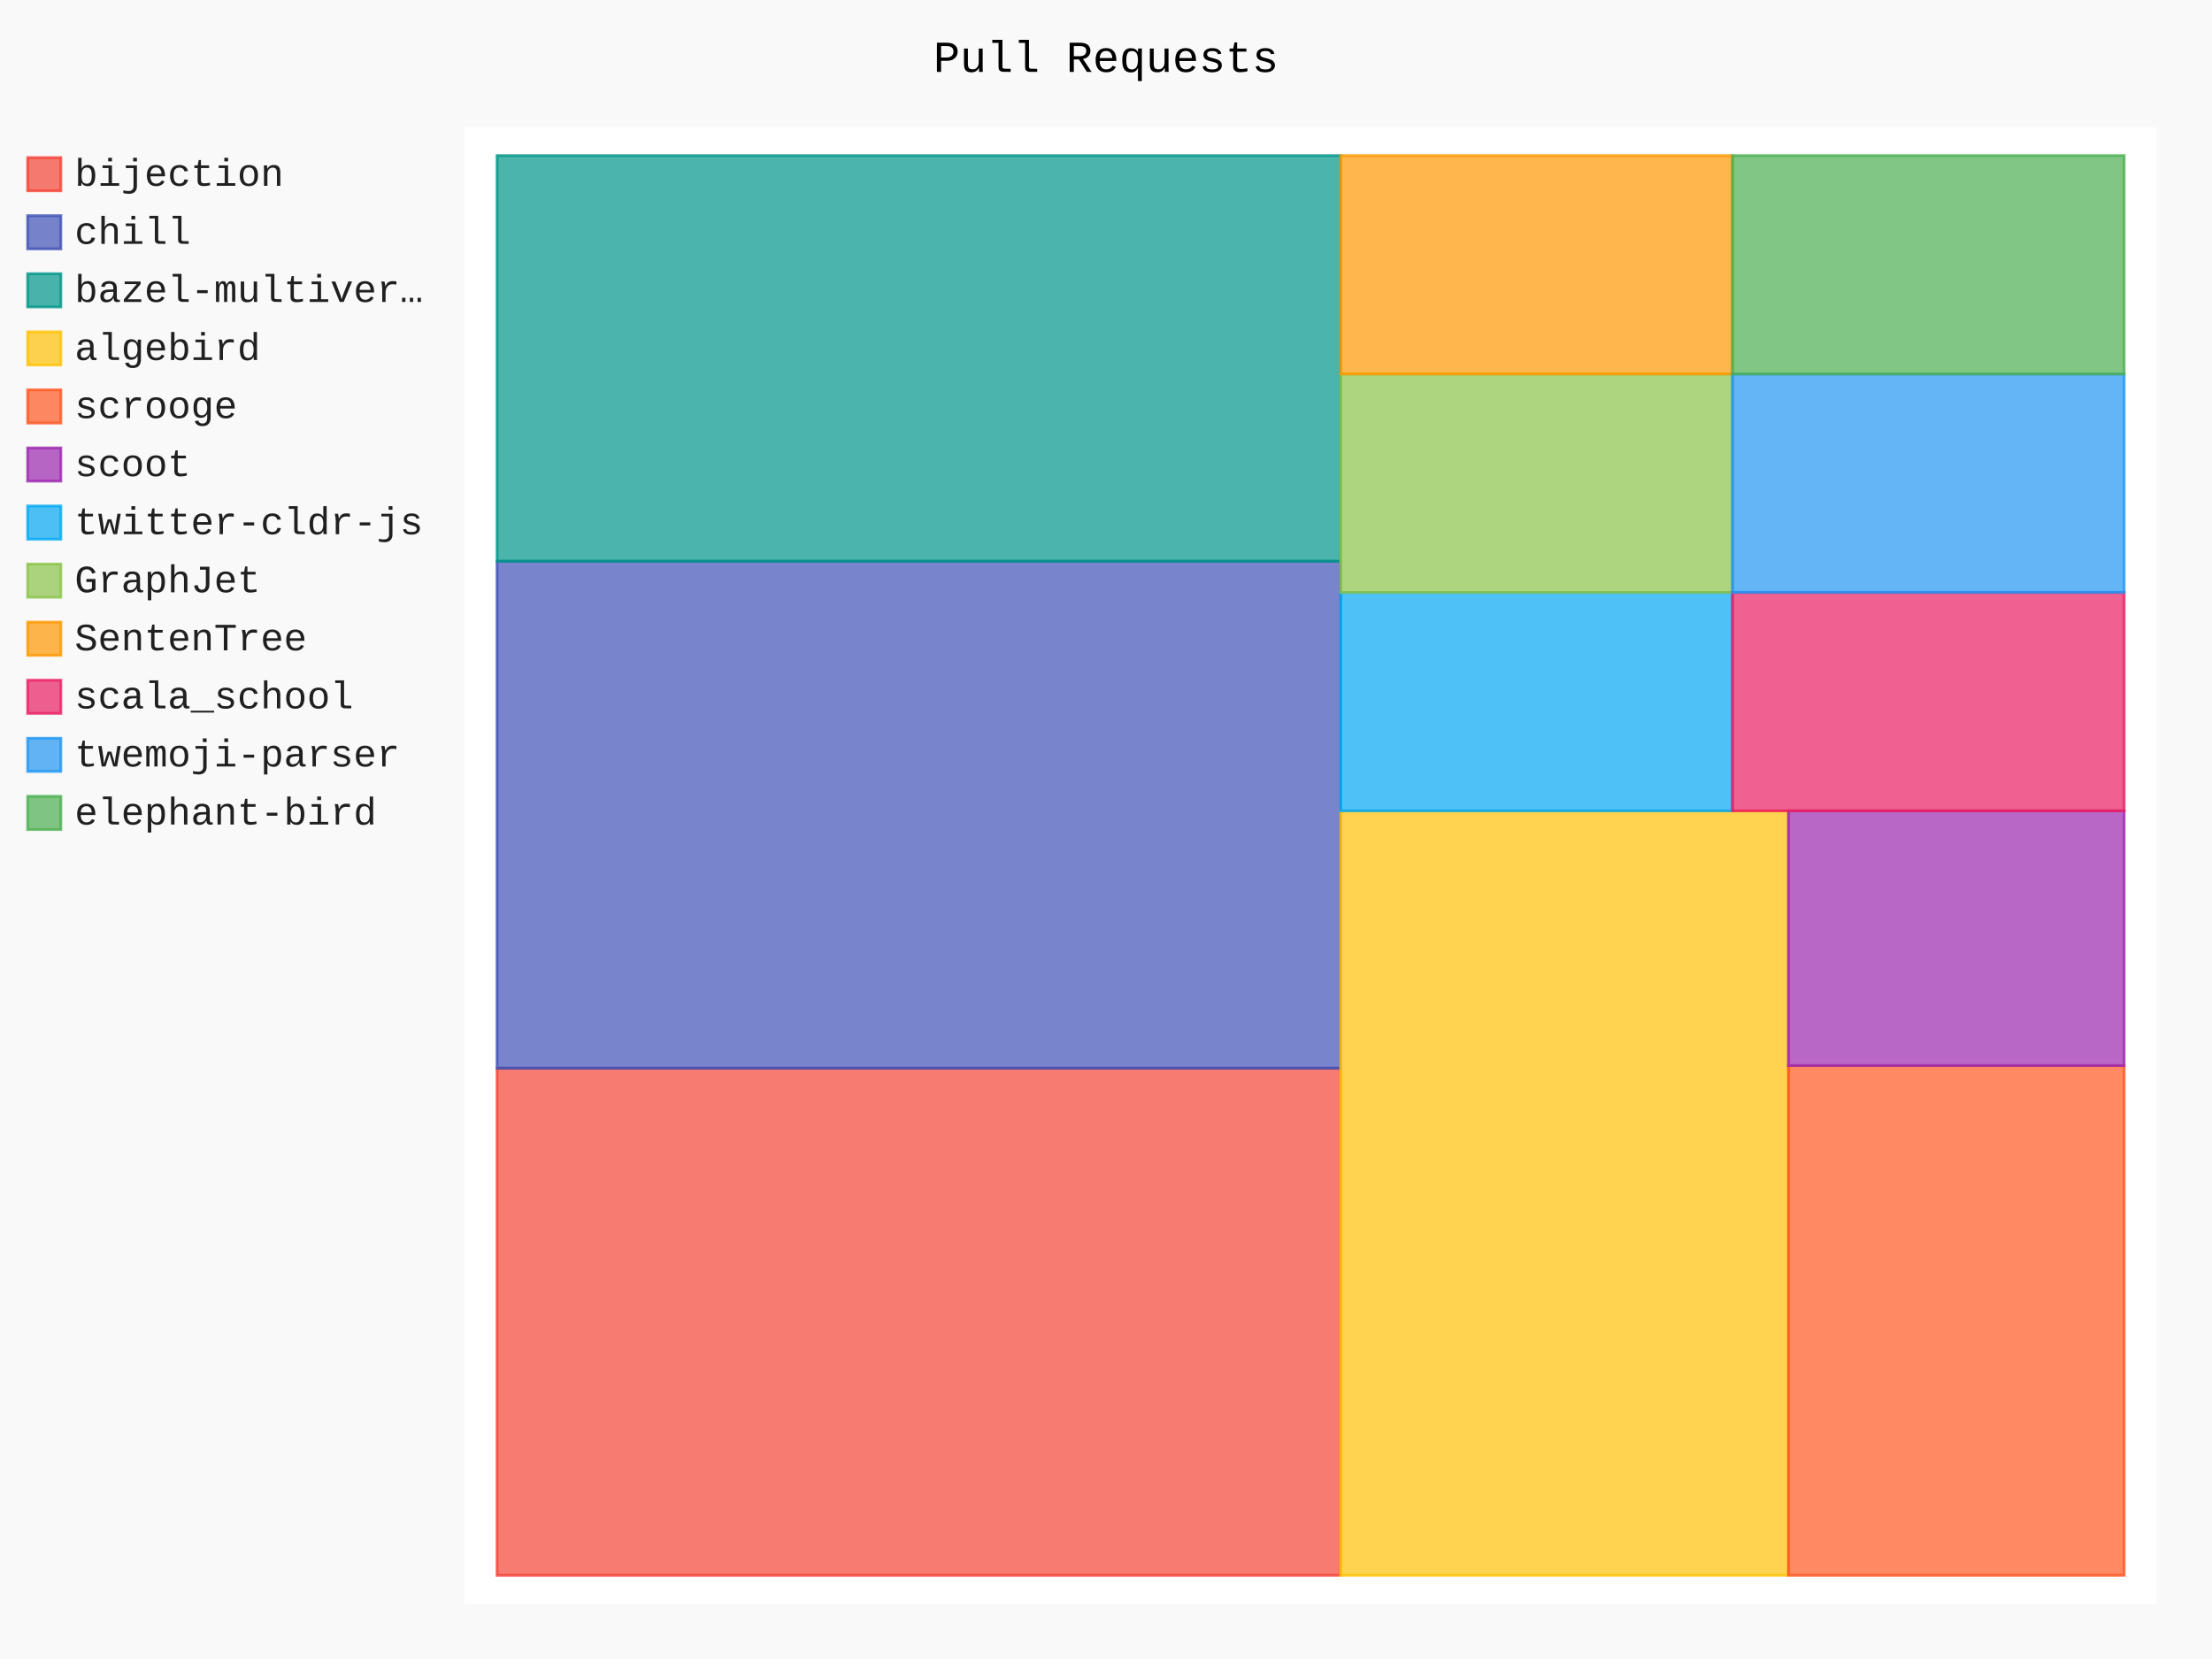
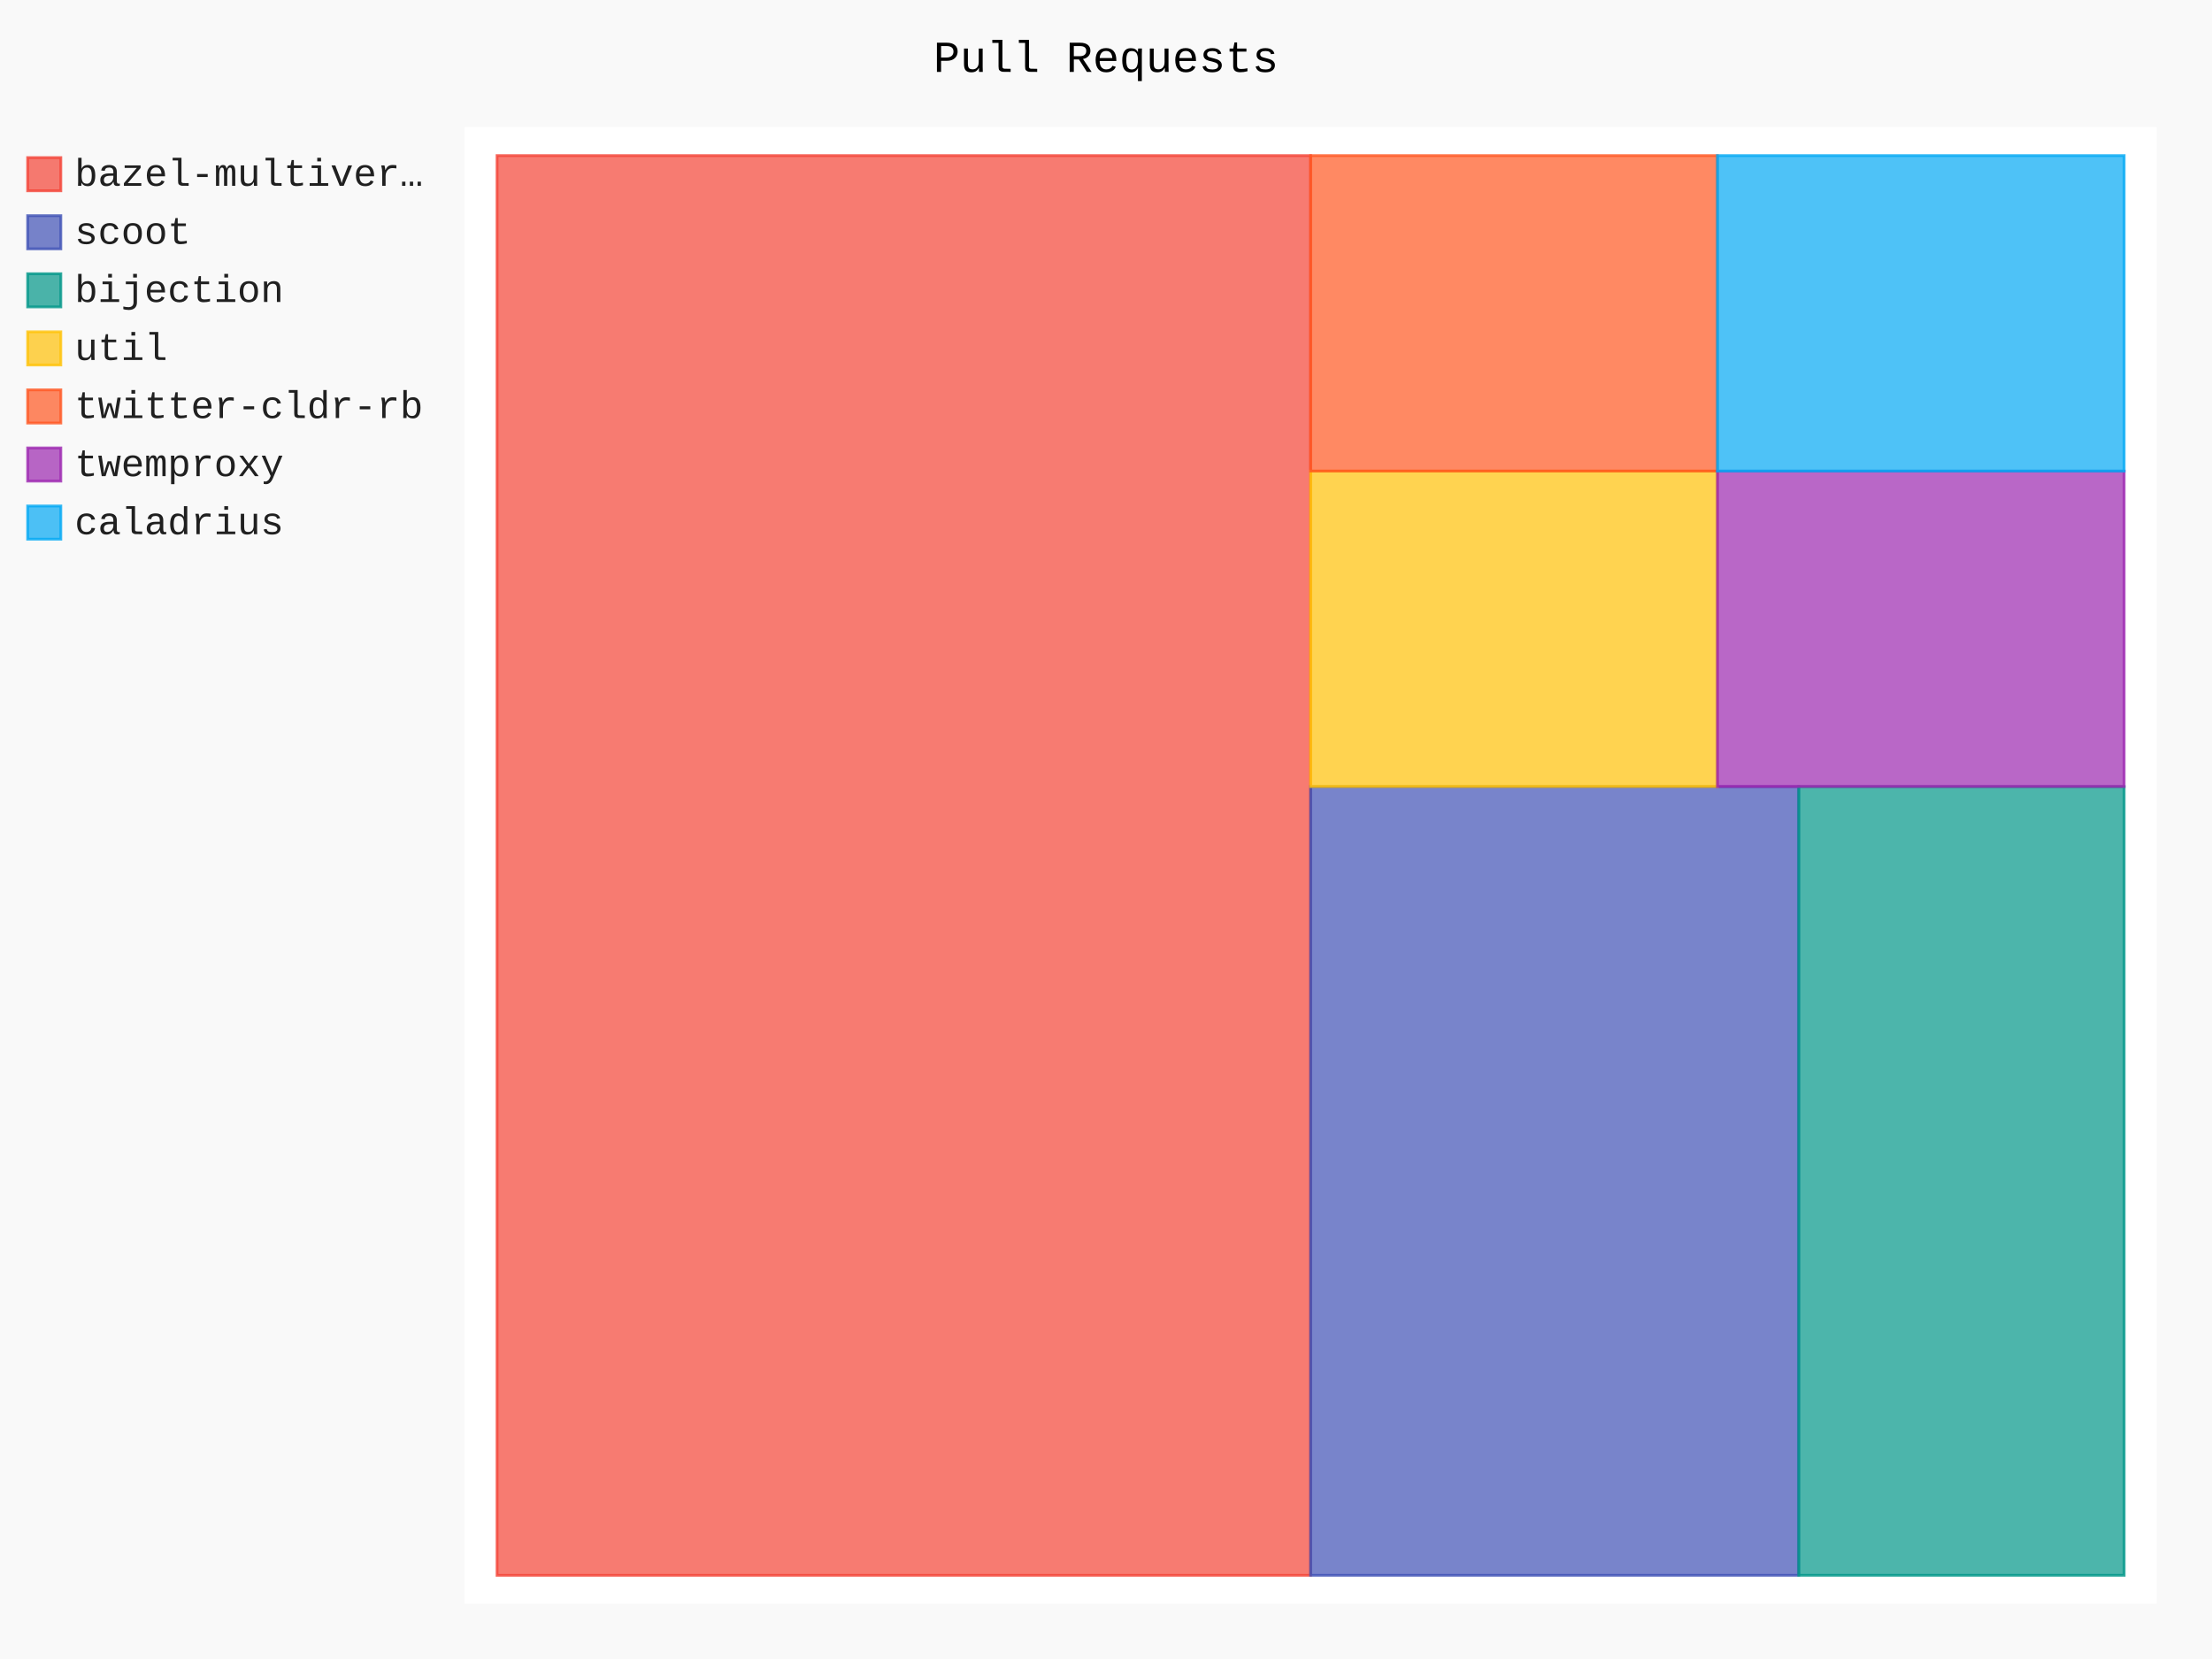
- <svg xmlns="http://www.w3.org/2000/svg" id="chart-61bca66d-481b-4179-ab4b-0b9936a46434" class="pygal-chart" viewBox="0 0 800 600">
+ <svg xmlns="http://www.w3.org/2000/svg" id="chart-e4c41737-59e2-4a7a-8393-fb3c4416b92d" class="pygal-chart" viewBox="0 0 800 600">
  <defs>
-     <style type="text/css">#chart-61bca66d-481b-4179-ab4b-0b9936a46434{-webkit-user-select:none;-webkit-font-smoothing:antialiased;font-family:Consolas,"Liberation Mono",Menlo,Courier,monospace}#chart-61bca66d-481b-4179-ab4b-0b9936a46434 .title{font-family:Consolas,"Liberation Mono",Menlo,Courier,monospace;font-size:16px}#chart-61bca66d-481b-4179-ab4b-0b9936a46434 .legends .legend text{font-family:Consolas,"Liberation Mono",Menlo,Courier,monospace;font-size:14px}#chart-61bca66d-481b-4179-ab4b-0b9936a46434 .axis text{font-family:Consolas,"Liberation Mono",Menlo,Courier,monospace;font-size:10px}#chart-61bca66d-481b-4179-ab4b-0b9936a46434 .axis text.major{font-family:Consolas,"Liberation Mono",Menlo,Courier,monospace;font-size:10px}#chart-61bca66d-481b-4179-ab4b-0b9936a46434 .text-overlay text.value{font-family:Consolas,"Liberation Mono",Menlo,Courier,monospace;font-size:16px}#chart-61bca66d-481b-4179-ab4b-0b9936a46434 .text-overlay text.label{font-family:Consolas,"Liberation Mono",Menlo,Courier,monospace;font-size:10px}#chart-61bca66d-481b-4179-ab4b-0b9936a46434 .tooltip{font-family:Consolas,"Liberation Mono",Menlo,Courier,monospace;font-size:14px}#chart-61bca66d-481b-4179-ab4b-0b9936a46434 text.no_data{font-family:Consolas,"Liberation Mono",Menlo,Courier,monospace;font-size:64px}
- #chart-61bca66d-481b-4179-ab4b-0b9936a46434{background-color:rgba(249,249,249,1)}#chart-61bca66d-481b-4179-ab4b-0b9936a46434 path,#chart-61bca66d-481b-4179-ab4b-0b9936a46434 line,#chart-61bca66d-481b-4179-ab4b-0b9936a46434 rect,#chart-61bca66d-481b-4179-ab4b-0b9936a46434 circle{-webkit-transition:150ms;-moz-transition:150ms;transition:150ms}#chart-61bca66d-481b-4179-ab4b-0b9936a46434 .graph &gt; .background{fill:rgba(249,249,249,1)}#chart-61bca66d-481b-4179-ab4b-0b9936a46434 .plot &gt; .background{fill:rgba(255,255,255,1)}#chart-61bca66d-481b-4179-ab4b-0b9936a46434 .graph{fill:rgba(0,0,0,.87)}#chart-61bca66d-481b-4179-ab4b-0b9936a46434 text.no_data{fill:rgba(0,0,0,1)}#chart-61bca66d-481b-4179-ab4b-0b9936a46434 .title{fill:rgba(0,0,0,1)}#chart-61bca66d-481b-4179-ab4b-0b9936a46434 .legends .legend text{fill:rgba(0,0,0,.87)}#chart-61bca66d-481b-4179-ab4b-0b9936a46434 .legends .legend:hover text{fill:rgba(0,0,0,1)}#chart-61bca66d-481b-4179-ab4b-0b9936a46434 .axis .line{stroke:rgba(0,0,0,1)}#chart-61bca66d-481b-4179-ab4b-0b9936a46434 .axis .guide.line{stroke:rgba(0,0,0,.54)}#chart-61bca66d-481b-4179-ab4b-0b9936a46434 .axis .major.line{stroke:rgba(0,0,0,.87)}#chart-61bca66d-481b-4179-ab4b-0b9936a46434 .axis text.major{fill:rgba(0,0,0,1)}#chart-61bca66d-481b-4179-ab4b-0b9936a46434 .axis.y .guides:hover .guide.line,#chart-61bca66d-481b-4179-ab4b-0b9936a46434 .line-graph .axis.x .guides:hover .guide.line,#chart-61bca66d-481b-4179-ab4b-0b9936a46434 .stackedline-graph .axis.x .guides:hover .guide.line,#chart-61bca66d-481b-4179-ab4b-0b9936a46434 .xy-graph .axis.x .guides:hover .guide.line{stroke:rgba(0,0,0,1)}#chart-61bca66d-481b-4179-ab4b-0b9936a46434 .axis .guides:hover text{fill:rgba(0,0,0,1)}#chart-61bca66d-481b-4179-ab4b-0b9936a46434 .reactive{fill-opacity:.7;stroke-opacity:.8}#chart-61bca66d-481b-4179-ab4b-0b9936a46434 .ci{stroke:rgba(0,0,0,.87)}#chart-61bca66d-481b-4179-ab4b-0b9936a46434 .reactive.active,#chart-61bca66d-481b-4179-ab4b-0b9936a46434 .active .reactive{fill-opacity:.8;stroke-opacity:.9;stroke-width:4}#chart-61bca66d-481b-4179-ab4b-0b9936a46434 .ci .reactive.active{stroke-width:1.5}#chart-61bca66d-481b-4179-ab4b-0b9936a46434 .series text{fill:rgba(0,0,0,1)}#chart-61bca66d-481b-4179-ab4b-0b9936a46434 .tooltip rect{fill:rgba(255,255,255,1);stroke:rgba(0,0,0,1);-webkit-transition:opacity 150ms;-moz-transition:opacity 150ms;transition:opacity 150ms}#chart-61bca66d-481b-4179-ab4b-0b9936a46434 .tooltip .label{fill:rgba(0,0,0,.87)}#chart-61bca66d-481b-4179-ab4b-0b9936a46434 .tooltip .label{fill:rgba(0,0,0,.87)}#chart-61bca66d-481b-4179-ab4b-0b9936a46434 .tooltip .legend{font-size:.8em;fill:rgba(0,0,0,.54)}#chart-61bca66d-481b-4179-ab4b-0b9936a46434 .tooltip .x_label{font-size:.6em;fill:rgba(0,0,0,1)}#chart-61bca66d-481b-4179-ab4b-0b9936a46434 .tooltip .xlink{font-size:.5em;text-decoration:underline}#chart-61bca66d-481b-4179-ab4b-0b9936a46434 .tooltip .value{font-size:1.5em}#chart-61bca66d-481b-4179-ab4b-0b9936a46434 .bound{font-size:.5em}#chart-61bca66d-481b-4179-ab4b-0b9936a46434 .max-value{font-size:.75em;fill:rgba(0,0,0,.54)}#chart-61bca66d-481b-4179-ab4b-0b9936a46434 .map-element{fill:rgba(255,255,255,1);stroke:rgba(0,0,0,.54) !important}#chart-61bca66d-481b-4179-ab4b-0b9936a46434 .map-element .reactive{fill-opacity:inherit;stroke-opacity:inherit}#chart-61bca66d-481b-4179-ab4b-0b9936a46434 .color-0,#chart-61bca66d-481b-4179-ab4b-0b9936a46434 .color-0 a:visited{stroke:#F44336;fill:#F44336}#chart-61bca66d-481b-4179-ab4b-0b9936a46434 .color-1,#chart-61bca66d-481b-4179-ab4b-0b9936a46434 .color-1 a:visited{stroke:#3F51B5;fill:#3F51B5}#chart-61bca66d-481b-4179-ab4b-0b9936a46434 .color-2,#chart-61bca66d-481b-4179-ab4b-0b9936a46434 .color-2 a:visited{stroke:#009688;fill:#009688}#chart-61bca66d-481b-4179-ab4b-0b9936a46434 .color-3,#chart-61bca66d-481b-4179-ab4b-0b9936a46434 .color-3 a:visited{stroke:#FFC107;fill:#FFC107}#chart-61bca66d-481b-4179-ab4b-0b9936a46434 .color-4,#chart-61bca66d-481b-4179-ab4b-0b9936a46434 .color-4 a:visited{stroke:#FF5722;fill:#FF5722}#chart-61bca66d-481b-4179-ab4b-0b9936a46434 .color-5,#chart-61bca66d-481b-4179-ab4b-0b9936a46434 .color-5 a:visited{stroke:#9C27B0;fill:#9C27B0}#chart-61bca66d-481b-4179-ab4b-0b9936a46434 .color-6,#chart-61bca66d-481b-4179-ab4b-0b9936a46434 .color-6 a:visited{stroke:#03A9F4;fill:#03A9F4}#chart-61bca66d-481b-4179-ab4b-0b9936a46434 .color-7,#chart-61bca66d-481b-4179-ab4b-0b9936a46434 .color-7 a:visited{stroke:#8BC34A;fill:#8BC34A}#chart-61bca66d-481b-4179-ab4b-0b9936a46434 .color-8,#chart-61bca66d-481b-4179-ab4b-0b9936a46434 .color-8 a:visited{stroke:#FF9800;fill:#FF9800}#chart-61bca66d-481b-4179-ab4b-0b9936a46434 .color-9,#chart-61bca66d-481b-4179-ab4b-0b9936a46434 .color-9 a:visited{stroke:#E91E63;fill:#E91E63}#chart-61bca66d-481b-4179-ab4b-0b9936a46434 .color-10,#chart-61bca66d-481b-4179-ab4b-0b9936a46434 .color-10 a:visited{stroke:#2196F3;fill:#2196F3}#chart-61bca66d-481b-4179-ab4b-0b9936a46434 .color-11,#chart-61bca66d-481b-4179-ab4b-0b9936a46434 .color-11 a:visited{stroke:#4CAF50;fill:#4CAF50}#chart-61bca66d-481b-4179-ab4b-0b9936a46434 .text-overlay .color-0 text{fill:black}#chart-61bca66d-481b-4179-ab4b-0b9936a46434 .text-overlay .color-1 text{fill:black}#chart-61bca66d-481b-4179-ab4b-0b9936a46434 .text-overlay .color-2 text{fill:black}#chart-61bca66d-481b-4179-ab4b-0b9936a46434 .text-overlay .color-3 text{fill:black}#chart-61bca66d-481b-4179-ab4b-0b9936a46434 .text-overlay .color-4 text{fill:black}#chart-61bca66d-481b-4179-ab4b-0b9936a46434 .text-overlay .color-5 text{fill:black}#chart-61bca66d-481b-4179-ab4b-0b9936a46434 .text-overlay .color-6 text{fill:black}#chart-61bca66d-481b-4179-ab4b-0b9936a46434 .text-overlay .color-7 text{fill:black}#chart-61bca66d-481b-4179-ab4b-0b9936a46434 .text-overlay .color-8 text{fill:black}#chart-61bca66d-481b-4179-ab4b-0b9936a46434 .text-overlay .color-9 text{fill:black}#chart-61bca66d-481b-4179-ab4b-0b9936a46434 .text-overlay .color-10 text{fill:black}#chart-61bca66d-481b-4179-ab4b-0b9936a46434 .text-overlay .color-11 text{fill:black}
- #chart-61bca66d-481b-4179-ab4b-0b9936a46434 text.no_data{text-anchor:middle}#chart-61bca66d-481b-4179-ab4b-0b9936a46434 .guide.line{fill:none}#chart-61bca66d-481b-4179-ab4b-0b9936a46434 .centered{text-anchor:middle}#chart-61bca66d-481b-4179-ab4b-0b9936a46434 .title{text-anchor:middle}#chart-61bca66d-481b-4179-ab4b-0b9936a46434 .legends .legend text{fill-opacity:1}#chart-61bca66d-481b-4179-ab4b-0b9936a46434 .axis.x text{text-anchor:middle}#chart-61bca66d-481b-4179-ab4b-0b9936a46434 .axis.x:not(.web) text[transform]{text-anchor:start}#chart-61bca66d-481b-4179-ab4b-0b9936a46434 .axis.x:not(.web) text[transform].backwards{text-anchor:end}#chart-61bca66d-481b-4179-ab4b-0b9936a46434 .axis.y text{text-anchor:end}#chart-61bca66d-481b-4179-ab4b-0b9936a46434 .axis.y text[transform].backwards{text-anchor:start}#chart-61bca66d-481b-4179-ab4b-0b9936a46434 .axis.y2 text{text-anchor:start}#chart-61bca66d-481b-4179-ab4b-0b9936a46434 .axis.y2 text[transform].backwards{text-anchor:end}#chart-61bca66d-481b-4179-ab4b-0b9936a46434 .axis .guide.line{stroke-dasharray:4,4}#chart-61bca66d-481b-4179-ab4b-0b9936a46434 .axis .major.guide.line{stroke-dasharray:6,6}#chart-61bca66d-481b-4179-ab4b-0b9936a46434 .horizontal .axis.y .guide.line,#chart-61bca66d-481b-4179-ab4b-0b9936a46434 .horizontal .axis.y2 .guide.line,#chart-61bca66d-481b-4179-ab4b-0b9936a46434 .vertical .axis.x .guide.line{opacity:0}#chart-61bca66d-481b-4179-ab4b-0b9936a46434 .horizontal .axis.always_show .guide.line,#chart-61bca66d-481b-4179-ab4b-0b9936a46434 .vertical .axis.always_show .guide.line{opacity:1 !important}#chart-61bca66d-481b-4179-ab4b-0b9936a46434 .axis.y .guides:hover .guide.line,#chart-61bca66d-481b-4179-ab4b-0b9936a46434 .axis.y2 .guides:hover .guide.line,#chart-61bca66d-481b-4179-ab4b-0b9936a46434 .axis.x .guides:hover .guide.line{opacity:1}#chart-61bca66d-481b-4179-ab4b-0b9936a46434 .axis .guides:hover text{opacity:1}#chart-61bca66d-481b-4179-ab4b-0b9936a46434 .nofill{fill:none}#chart-61bca66d-481b-4179-ab4b-0b9936a46434 .subtle-fill{fill-opacity:.2}#chart-61bca66d-481b-4179-ab4b-0b9936a46434 .dot{stroke-width:1px;fill-opacity:1}#chart-61bca66d-481b-4179-ab4b-0b9936a46434 .dot.active{stroke-width:5px}#chart-61bca66d-481b-4179-ab4b-0b9936a46434 .dot.negative{fill:transparent}#chart-61bca66d-481b-4179-ab4b-0b9936a46434 text,#chart-61bca66d-481b-4179-ab4b-0b9936a46434 tspan{stroke:none !important}#chart-61bca66d-481b-4179-ab4b-0b9936a46434 .series text.active{opacity:1}#chart-61bca66d-481b-4179-ab4b-0b9936a46434 .tooltip rect{fill-opacity:.95;stroke-width:.5}#chart-61bca66d-481b-4179-ab4b-0b9936a46434 .tooltip text{fill-opacity:1}#chart-61bca66d-481b-4179-ab4b-0b9936a46434 .showable{visibility:hidden}#chart-61bca66d-481b-4179-ab4b-0b9936a46434 .showable.shown{visibility:visible}#chart-61bca66d-481b-4179-ab4b-0b9936a46434 .gauge-background{fill:rgba(229,229,229,1);stroke:none}#chart-61bca66d-481b-4179-ab4b-0b9936a46434 .bg-lines{stroke:rgba(249,249,249,1);stroke-width:2px}</style>
+     <style type="text/css">#chart-e4c41737-59e2-4a7a-8393-fb3c4416b92d{-webkit-user-select:none;-webkit-font-smoothing:antialiased;font-family:Consolas,"Liberation Mono",Menlo,Courier,monospace}#chart-e4c41737-59e2-4a7a-8393-fb3c4416b92d .title{font-family:Consolas,"Liberation Mono",Menlo,Courier,monospace;font-size:16px}#chart-e4c41737-59e2-4a7a-8393-fb3c4416b92d .legends .legend text{font-family:Consolas,"Liberation Mono",Menlo,Courier,monospace;font-size:14px}#chart-e4c41737-59e2-4a7a-8393-fb3c4416b92d .axis text{font-family:Consolas,"Liberation Mono",Menlo,Courier,monospace;font-size:10px}#chart-e4c41737-59e2-4a7a-8393-fb3c4416b92d .axis text.major{font-family:Consolas,"Liberation Mono",Menlo,Courier,monospace;font-size:10px}#chart-e4c41737-59e2-4a7a-8393-fb3c4416b92d .text-overlay text.value{font-family:Consolas,"Liberation Mono",Menlo,Courier,monospace;font-size:16px}#chart-e4c41737-59e2-4a7a-8393-fb3c4416b92d .text-overlay text.label{font-family:Consolas,"Liberation Mono",Menlo,Courier,monospace;font-size:10px}#chart-e4c41737-59e2-4a7a-8393-fb3c4416b92d .tooltip{font-family:Consolas,"Liberation Mono",Menlo,Courier,monospace;font-size:14px}#chart-e4c41737-59e2-4a7a-8393-fb3c4416b92d text.no_data{font-family:Consolas,"Liberation Mono",Menlo,Courier,monospace;font-size:64px}
+ #chart-e4c41737-59e2-4a7a-8393-fb3c4416b92d{background-color:rgba(249,249,249,1)}#chart-e4c41737-59e2-4a7a-8393-fb3c4416b92d path,#chart-e4c41737-59e2-4a7a-8393-fb3c4416b92d line,#chart-e4c41737-59e2-4a7a-8393-fb3c4416b92d rect,#chart-e4c41737-59e2-4a7a-8393-fb3c4416b92d circle{-webkit-transition:150ms;-moz-transition:150ms;transition:150ms}#chart-e4c41737-59e2-4a7a-8393-fb3c4416b92d .graph &gt; .background{fill:rgba(249,249,249,1)}#chart-e4c41737-59e2-4a7a-8393-fb3c4416b92d .plot &gt; .background{fill:rgba(255,255,255,1)}#chart-e4c41737-59e2-4a7a-8393-fb3c4416b92d .graph{fill:rgba(0,0,0,.87)}#chart-e4c41737-59e2-4a7a-8393-fb3c4416b92d text.no_data{fill:rgba(0,0,0,1)}#chart-e4c41737-59e2-4a7a-8393-fb3c4416b92d .title{fill:rgba(0,0,0,1)}#chart-e4c41737-59e2-4a7a-8393-fb3c4416b92d .legends .legend text{fill:rgba(0,0,0,.87)}#chart-e4c41737-59e2-4a7a-8393-fb3c4416b92d .legends .legend:hover text{fill:rgba(0,0,0,1)}#chart-e4c41737-59e2-4a7a-8393-fb3c4416b92d .axis .line{stroke:rgba(0,0,0,1)}#chart-e4c41737-59e2-4a7a-8393-fb3c4416b92d .axis .guide.line{stroke:rgba(0,0,0,.54)}#chart-e4c41737-59e2-4a7a-8393-fb3c4416b92d .axis .major.line{stroke:rgba(0,0,0,.87)}#chart-e4c41737-59e2-4a7a-8393-fb3c4416b92d .axis text.major{fill:rgba(0,0,0,1)}#chart-e4c41737-59e2-4a7a-8393-fb3c4416b92d .axis.y .guides:hover .guide.line,#chart-e4c41737-59e2-4a7a-8393-fb3c4416b92d .line-graph .axis.x .guides:hover .guide.line,#chart-e4c41737-59e2-4a7a-8393-fb3c4416b92d .stackedline-graph .axis.x .guides:hover .guide.line,#chart-e4c41737-59e2-4a7a-8393-fb3c4416b92d .xy-graph .axis.x .guides:hover .guide.line{stroke:rgba(0,0,0,1)}#chart-e4c41737-59e2-4a7a-8393-fb3c4416b92d .axis .guides:hover text{fill:rgba(0,0,0,1)}#chart-e4c41737-59e2-4a7a-8393-fb3c4416b92d .reactive{fill-opacity:.7;stroke-opacity:.8}#chart-e4c41737-59e2-4a7a-8393-fb3c4416b92d .ci{stroke:rgba(0,0,0,.87)}#chart-e4c41737-59e2-4a7a-8393-fb3c4416b92d .reactive.active,#chart-e4c41737-59e2-4a7a-8393-fb3c4416b92d .active .reactive{fill-opacity:.8;stroke-opacity:.9;stroke-width:4}#chart-e4c41737-59e2-4a7a-8393-fb3c4416b92d .ci .reactive.active{stroke-width:1.5}#chart-e4c41737-59e2-4a7a-8393-fb3c4416b92d .series text{fill:rgba(0,0,0,1)}#chart-e4c41737-59e2-4a7a-8393-fb3c4416b92d .tooltip rect{fill:rgba(255,255,255,1);stroke:rgba(0,0,0,1);-webkit-transition:opacity 150ms;-moz-transition:opacity 150ms;transition:opacity 150ms}#chart-e4c41737-59e2-4a7a-8393-fb3c4416b92d .tooltip .label{fill:rgba(0,0,0,.87)}#chart-e4c41737-59e2-4a7a-8393-fb3c4416b92d .tooltip .label{fill:rgba(0,0,0,.87)}#chart-e4c41737-59e2-4a7a-8393-fb3c4416b92d .tooltip .legend{font-size:.8em;fill:rgba(0,0,0,.54)}#chart-e4c41737-59e2-4a7a-8393-fb3c4416b92d .tooltip .x_label{font-size:.6em;fill:rgba(0,0,0,1)}#chart-e4c41737-59e2-4a7a-8393-fb3c4416b92d .tooltip .xlink{font-size:.5em;text-decoration:underline}#chart-e4c41737-59e2-4a7a-8393-fb3c4416b92d .tooltip .value{font-size:1.5em}#chart-e4c41737-59e2-4a7a-8393-fb3c4416b92d .bound{font-size:.5em}#chart-e4c41737-59e2-4a7a-8393-fb3c4416b92d .max-value{font-size:.75em;fill:rgba(0,0,0,.54)}#chart-e4c41737-59e2-4a7a-8393-fb3c4416b92d .map-element{fill:rgba(255,255,255,1);stroke:rgba(0,0,0,.54) !important}#chart-e4c41737-59e2-4a7a-8393-fb3c4416b92d .map-element .reactive{fill-opacity:inherit;stroke-opacity:inherit}#chart-e4c41737-59e2-4a7a-8393-fb3c4416b92d .color-0,#chart-e4c41737-59e2-4a7a-8393-fb3c4416b92d .color-0 a:visited{stroke:#F44336;fill:#F44336}#chart-e4c41737-59e2-4a7a-8393-fb3c4416b92d .color-1,#chart-e4c41737-59e2-4a7a-8393-fb3c4416b92d .color-1 a:visited{stroke:#3F51B5;fill:#3F51B5}#chart-e4c41737-59e2-4a7a-8393-fb3c4416b92d .color-2,#chart-e4c41737-59e2-4a7a-8393-fb3c4416b92d .color-2 a:visited{stroke:#009688;fill:#009688}#chart-e4c41737-59e2-4a7a-8393-fb3c4416b92d .color-3,#chart-e4c41737-59e2-4a7a-8393-fb3c4416b92d .color-3 a:visited{stroke:#FFC107;fill:#FFC107}#chart-e4c41737-59e2-4a7a-8393-fb3c4416b92d .color-4,#chart-e4c41737-59e2-4a7a-8393-fb3c4416b92d .color-4 a:visited{stroke:#FF5722;fill:#FF5722}#chart-e4c41737-59e2-4a7a-8393-fb3c4416b92d .color-5,#chart-e4c41737-59e2-4a7a-8393-fb3c4416b92d .color-5 a:visited{stroke:#9C27B0;fill:#9C27B0}#chart-e4c41737-59e2-4a7a-8393-fb3c4416b92d .color-6,#chart-e4c41737-59e2-4a7a-8393-fb3c4416b92d .color-6 a:visited{stroke:#03A9F4;fill:#03A9F4}#chart-e4c41737-59e2-4a7a-8393-fb3c4416b92d .text-overlay .color-0 text{fill:black}#chart-e4c41737-59e2-4a7a-8393-fb3c4416b92d .text-overlay .color-1 text{fill:black}#chart-e4c41737-59e2-4a7a-8393-fb3c4416b92d .text-overlay .color-2 text{fill:black}#chart-e4c41737-59e2-4a7a-8393-fb3c4416b92d .text-overlay .color-3 text{fill:black}#chart-e4c41737-59e2-4a7a-8393-fb3c4416b92d .text-overlay .color-4 text{fill:black}#chart-e4c41737-59e2-4a7a-8393-fb3c4416b92d .text-overlay .color-5 text{fill:black}#chart-e4c41737-59e2-4a7a-8393-fb3c4416b92d .text-overlay .color-6 text{fill:black}
+ #chart-e4c41737-59e2-4a7a-8393-fb3c4416b92d text.no_data{text-anchor:middle}#chart-e4c41737-59e2-4a7a-8393-fb3c4416b92d .guide.line{fill:none}#chart-e4c41737-59e2-4a7a-8393-fb3c4416b92d .centered{text-anchor:middle}#chart-e4c41737-59e2-4a7a-8393-fb3c4416b92d .title{text-anchor:middle}#chart-e4c41737-59e2-4a7a-8393-fb3c4416b92d .legends .legend text{fill-opacity:1}#chart-e4c41737-59e2-4a7a-8393-fb3c4416b92d .axis.x text{text-anchor:middle}#chart-e4c41737-59e2-4a7a-8393-fb3c4416b92d .axis.x:not(.web) text[transform]{text-anchor:start}#chart-e4c41737-59e2-4a7a-8393-fb3c4416b92d .axis.x:not(.web) text[transform].backwards{text-anchor:end}#chart-e4c41737-59e2-4a7a-8393-fb3c4416b92d .axis.y text{text-anchor:end}#chart-e4c41737-59e2-4a7a-8393-fb3c4416b92d .axis.y text[transform].backwards{text-anchor:start}#chart-e4c41737-59e2-4a7a-8393-fb3c4416b92d .axis.y2 text{text-anchor:start}#chart-e4c41737-59e2-4a7a-8393-fb3c4416b92d .axis.y2 text[transform].backwards{text-anchor:end}#chart-e4c41737-59e2-4a7a-8393-fb3c4416b92d .axis .guide.line{stroke-dasharray:4,4}#chart-e4c41737-59e2-4a7a-8393-fb3c4416b92d .axis .major.guide.line{stroke-dasharray:6,6}#chart-e4c41737-59e2-4a7a-8393-fb3c4416b92d .horizontal .axis.y .guide.line,#chart-e4c41737-59e2-4a7a-8393-fb3c4416b92d .horizontal .axis.y2 .guide.line,#chart-e4c41737-59e2-4a7a-8393-fb3c4416b92d .vertical .axis.x .guide.line{opacity:0}#chart-e4c41737-59e2-4a7a-8393-fb3c4416b92d .horizontal .axis.always_show .guide.line,#chart-e4c41737-59e2-4a7a-8393-fb3c4416b92d .vertical .axis.always_show .guide.line{opacity:1 !important}#chart-e4c41737-59e2-4a7a-8393-fb3c4416b92d .axis.y .guides:hover .guide.line,#chart-e4c41737-59e2-4a7a-8393-fb3c4416b92d .axis.y2 .guides:hover .guide.line,#chart-e4c41737-59e2-4a7a-8393-fb3c4416b92d .axis.x .guides:hover .guide.line{opacity:1}#chart-e4c41737-59e2-4a7a-8393-fb3c4416b92d .axis .guides:hover text{opacity:1}#chart-e4c41737-59e2-4a7a-8393-fb3c4416b92d .nofill{fill:none}#chart-e4c41737-59e2-4a7a-8393-fb3c4416b92d .subtle-fill{fill-opacity:.2}#chart-e4c41737-59e2-4a7a-8393-fb3c4416b92d .dot{stroke-width:1px;fill-opacity:1}#chart-e4c41737-59e2-4a7a-8393-fb3c4416b92d .dot.active{stroke-width:5px}#chart-e4c41737-59e2-4a7a-8393-fb3c4416b92d .dot.negative{fill:transparent}#chart-e4c41737-59e2-4a7a-8393-fb3c4416b92d text,#chart-e4c41737-59e2-4a7a-8393-fb3c4416b92d tspan{stroke:none !important}#chart-e4c41737-59e2-4a7a-8393-fb3c4416b92d .series text.active{opacity:1}#chart-e4c41737-59e2-4a7a-8393-fb3c4416b92d .tooltip rect{fill-opacity:.95;stroke-width:.5}#chart-e4c41737-59e2-4a7a-8393-fb3c4416b92d .tooltip text{fill-opacity:1}#chart-e4c41737-59e2-4a7a-8393-fb3c4416b92d .showable{visibility:hidden}#chart-e4c41737-59e2-4a7a-8393-fb3c4416b92d .showable.shown{visibility:visible}#chart-e4c41737-59e2-4a7a-8393-fb3c4416b92d .gauge-background{fill:rgba(229,229,229,1);stroke:none}#chart-e4c41737-59e2-4a7a-8393-fb3c4416b92d .bg-lines{stroke:rgba(249,249,249,1);stroke-width:2px}</style>
  </defs>
  <g class="graph treemap-graph vertical">
    <rect x="0" y="0" width="800" height="600" class="background" />
    <g transform="translate(168, 46)" class="plot">
      <rect x="0" y="0" width="612.0" height="534" class="background" />
      <g class="series serie-0 color-0">
        <g class="rects">
          <g class="rect">
-             <rect x="11.769" y="340.352" width="305.128" height="183.379" class="rect reactive tooltip-trigger" />
+             <rect x="11.769" y="10.269" width="294.231" height="513.462" class="rect reactive tooltip-trigger" />
          </g>
        </g>
      </g>
      <g class="series serie-1 color-1">
        <g class="rects">
          <g class="rect">
-             <rect x="11.769" y="156.973" width="305.128" height="183.379" class="rect reactive tooltip-trigger" />
+             <rect x="306.0" y="238.474" width="176.538" height="285.256" class="rect reactive tooltip-trigger" />
          </g>
        </g>
      </g>
      <g class="series serie-2 color-2">
        <g class="rects">
          <g class="rect">
-             <rect x="11.769" y="10.269" width="305.128" height="146.703" class="rect reactive tooltip-trigger" />
+             <rect x="482.538" y="238.474" width="117.692" height="285.256" class="rect reactive tooltip-trigger" />
          </g>
        </g>
      </g>
      <g class="series serie-3 color-3">
        <g class="rects">
          <g class="rect">
-             <rect x="316.897" y="247.251" width="161.905" height="276.479" class="rect reactive tooltip-trigger" />
+             <rect x="306.0" y="124.372" width="147.115" height="114.103" class="rect reactive tooltip-trigger" />
          </g>
        </g>
      </g>
      <g class="series serie-4 color-4">
        <g class="rects">
          <g class="rect">
-             <rect x="478.802" y="339.411" width="121.429" height="184.32" class="rect reactive tooltip-trigger" />
+             <rect x="306.0" y="10.269" width="147.115" height="114.103" class="rect reactive tooltip-trigger" />
          </g>
        </g>
      </g>
      <g class="series serie-5 color-5">
        <g class="rects">
          <g class="rect">
-             <rect x="478.802" y="247.251" width="121.429" height="92.16" class="rect reactive tooltip-trigger" />
+             <rect x="453.115" y="124.372" width="147.115" height="114.103" class="rect reactive tooltip-trigger" />
          </g>
        </g>
      </g>
      <g class="series serie-6 color-6">
        <g class="rects">
          <g class="rect">
-             <rect x="316.897" y="168.257" width="141.667" height="78.994" class="rect reactive tooltip-trigger" />
-           </g>
-         </g>
-       </g>
-       <g class="series serie-7 color-7">
-         <g class="rects">
-           <g class="rect">
-             <rect x="316.897" y="89.263" width="141.667" height="78.994" class="rect reactive tooltip-trigger" />
-           </g>
-         </g>
-       </g>
-       <g class="series serie-8 color-8">
-         <g class="rects">
-           <g class="rect">
-             <rect x="316.897" y="10.269" width="141.667" height="78.994" class="rect reactive tooltip-trigger" />
-           </g>
-         </g>
-       </g>
-       <g class="series serie-9 color-9">
-         <g class="rects">
-           <g class="rect">
-             <rect x="458.564" y="168.257" width="141.667" height="78.994" class="rect reactive tooltip-trigger" />
-           </g>
-         </g>
-       </g>
-       <g class="series serie-10 color-10">
-         <g class="rects">
-           <g class="rect">
-             <rect x="458.564" y="89.263" width="141.667" height="78.994" class="rect reactive tooltip-trigger" />
-           </g>
-         </g>
-       </g>
-       <g class="series serie-11 color-11">
-         <g class="rects">
-           <g class="rect">
-             <rect x="458.564" y="10.269" width="141.667" height="78.994" class="rect reactive tooltip-trigger" />
+             <rect x="453.115" y="10.269" width="147.115" height="114.103" class="rect reactive tooltip-trigger" />
          </g>
        </g>
      </g>
    </g>
    <g class="titles">
      <text x="400.0" y="26" class="title plot_title">Pull Requests</text>
    </g>
    <g transform="translate(168, 46)" class="plot overlay">
      <g class="series serie-0 color-0" />
      <g class="series serie-1 color-1" />
      <g class="series serie-2 color-2" />
      <g class="series serie-3 color-3" />
      <g class="series serie-4 color-4" />
      <g class="series serie-5 color-5" />
      <g class="series serie-6 color-6" />
-       <g class="series serie-7 color-7" />
-       <g class="series serie-8 color-8" />
-       <g class="series serie-9 color-9" />
-       <g class="series serie-10 color-10" />
-       <g class="series serie-11 color-11" />
    </g>
    <g transform="translate(168, 46)" class="plot text-overlay">
      <g class="series serie-0 color-0" />
      <g class="series serie-1 color-1" />
      <g class="series serie-2 color-2" />
      <g class="series serie-3 color-3" />
      <g class="series serie-4 color-4" />
      <g class="series serie-5 color-5" />
      <g class="series serie-6 color-6" />
-       <g class="series serie-7 color-7" />
-       <g class="series serie-8 color-8" />
-       <g class="series serie-9 color-9" />
-       <g class="series serie-10 color-10" />
-       <g class="series serie-11 color-11" />
    </g>
    <g transform="translate(168, 46)" class="plot tooltip-overlay">
      <g transform="translate(0 0)" style="opacity: 0" class="tooltip">
        <rect rx="0" ry="0" width="0" height="0" class="tooltip-box" />
        <g class="text" />
      </g>
    </g>
    <g transform="translate(10, 56)" class="legends">
      <g id="activate-serie-0" class="legend reactive activate-serie">
        <rect x="0.0" y="1.0" width="12" height="12" class="color-0 reactive" />
-         <text x="17.0" y="11.2">bijection</text>
+         <text x="17.0" y="11.2">bazel-multiver…</text>
      </g>
      <g id="activate-serie-1" class="legend reactive activate-serie">
        <rect x="0.0" y="22.0" width="12" height="12" class="color-1 reactive" />
-         <text x="17.0" y="32.2">chill</text>
+         <text x="17.0" y="32.2">scoot</text>
      </g>
      <g id="activate-serie-2" class="legend reactive activate-serie">
        <rect x="0.0" y="43.0" width="12" height="12" class="color-2 reactive" />
-         <text x="17.0" y="53.2">bazel-multiver…</text>
+         <text x="17.0" y="53.2">bijection</text>
      </g>
      <g id="activate-serie-3" class="legend reactive activate-serie">
        <rect x="0.0" y="64.0" width="12" height="12" class="color-3 reactive" />
-         <text x="17.0" y="74.2">algebird</text>
+         <text x="17.0" y="74.2">util</text>
      </g>
      <g id="activate-serie-4" class="legend reactive activate-serie">
        <rect x="0.0" y="85.0" width="12" height="12" class="color-4 reactive" />
-         <text x="17.0" y="95.2">scrooge</text>
+         <text x="17.0" y="95.2">twitter-cldr-rb</text>
      </g>
      <g id="activate-serie-5" class="legend reactive activate-serie">
        <rect x="0.0" y="106.0" width="12" height="12" class="color-5 reactive" />
-         <text x="17.0" y="116.2">scoot</text>
+         <text x="17.0" y="116.2">twemproxy</text>
      </g>
      <g id="activate-serie-6" class="legend reactive activate-serie">
        <rect x="0.0" y="127.0" width="12" height="12" class="color-6 reactive" />
-         <text x="17.0" y="137.2">twitter-cldr-js</text>
-       </g>
-       <g id="activate-serie-7" class="legend reactive activate-serie">
-         <rect x="0.0" y="148.0" width="12" height="12" class="color-7 reactive" />
-         <text x="17.0" y="158.2">GraphJet</text>
-       </g>
-       <g id="activate-serie-8" class="legend reactive activate-serie">
-         <rect x="0.0" y="169.0" width="12" height="12" class="color-8 reactive" />
-         <text x="17.0" y="179.2">SentenTree</text>
-       </g>
-       <g id="activate-serie-9" class="legend reactive activate-serie">
-         <rect x="0.0" y="190.0" width="12" height="12" class="color-9 reactive" />
-         <text x="17.0" y="200.2">scala_school</text>
-       </g>
-       <g id="activate-serie-10" class="legend reactive activate-serie">
-         <rect x="0.0" y="211.0" width="12" height="12" class="color-10 reactive" />
-         <text x="17.0" y="221.2">twemoji-parser</text>
-       </g>
-       <g id="activate-serie-11" class="legend reactive activate-serie">
-         <rect x="0.0" y="232.0" width="12" height="12" class="color-11 reactive" />
-         <text x="17.0" y="242.2">elephant-bird</text>
+         <text x="17.0" y="137.2">caladrius</text>
      </g>
    </g>
    <g transform="translate(790, 56)" class="legends" />
  </g>
</svg>
